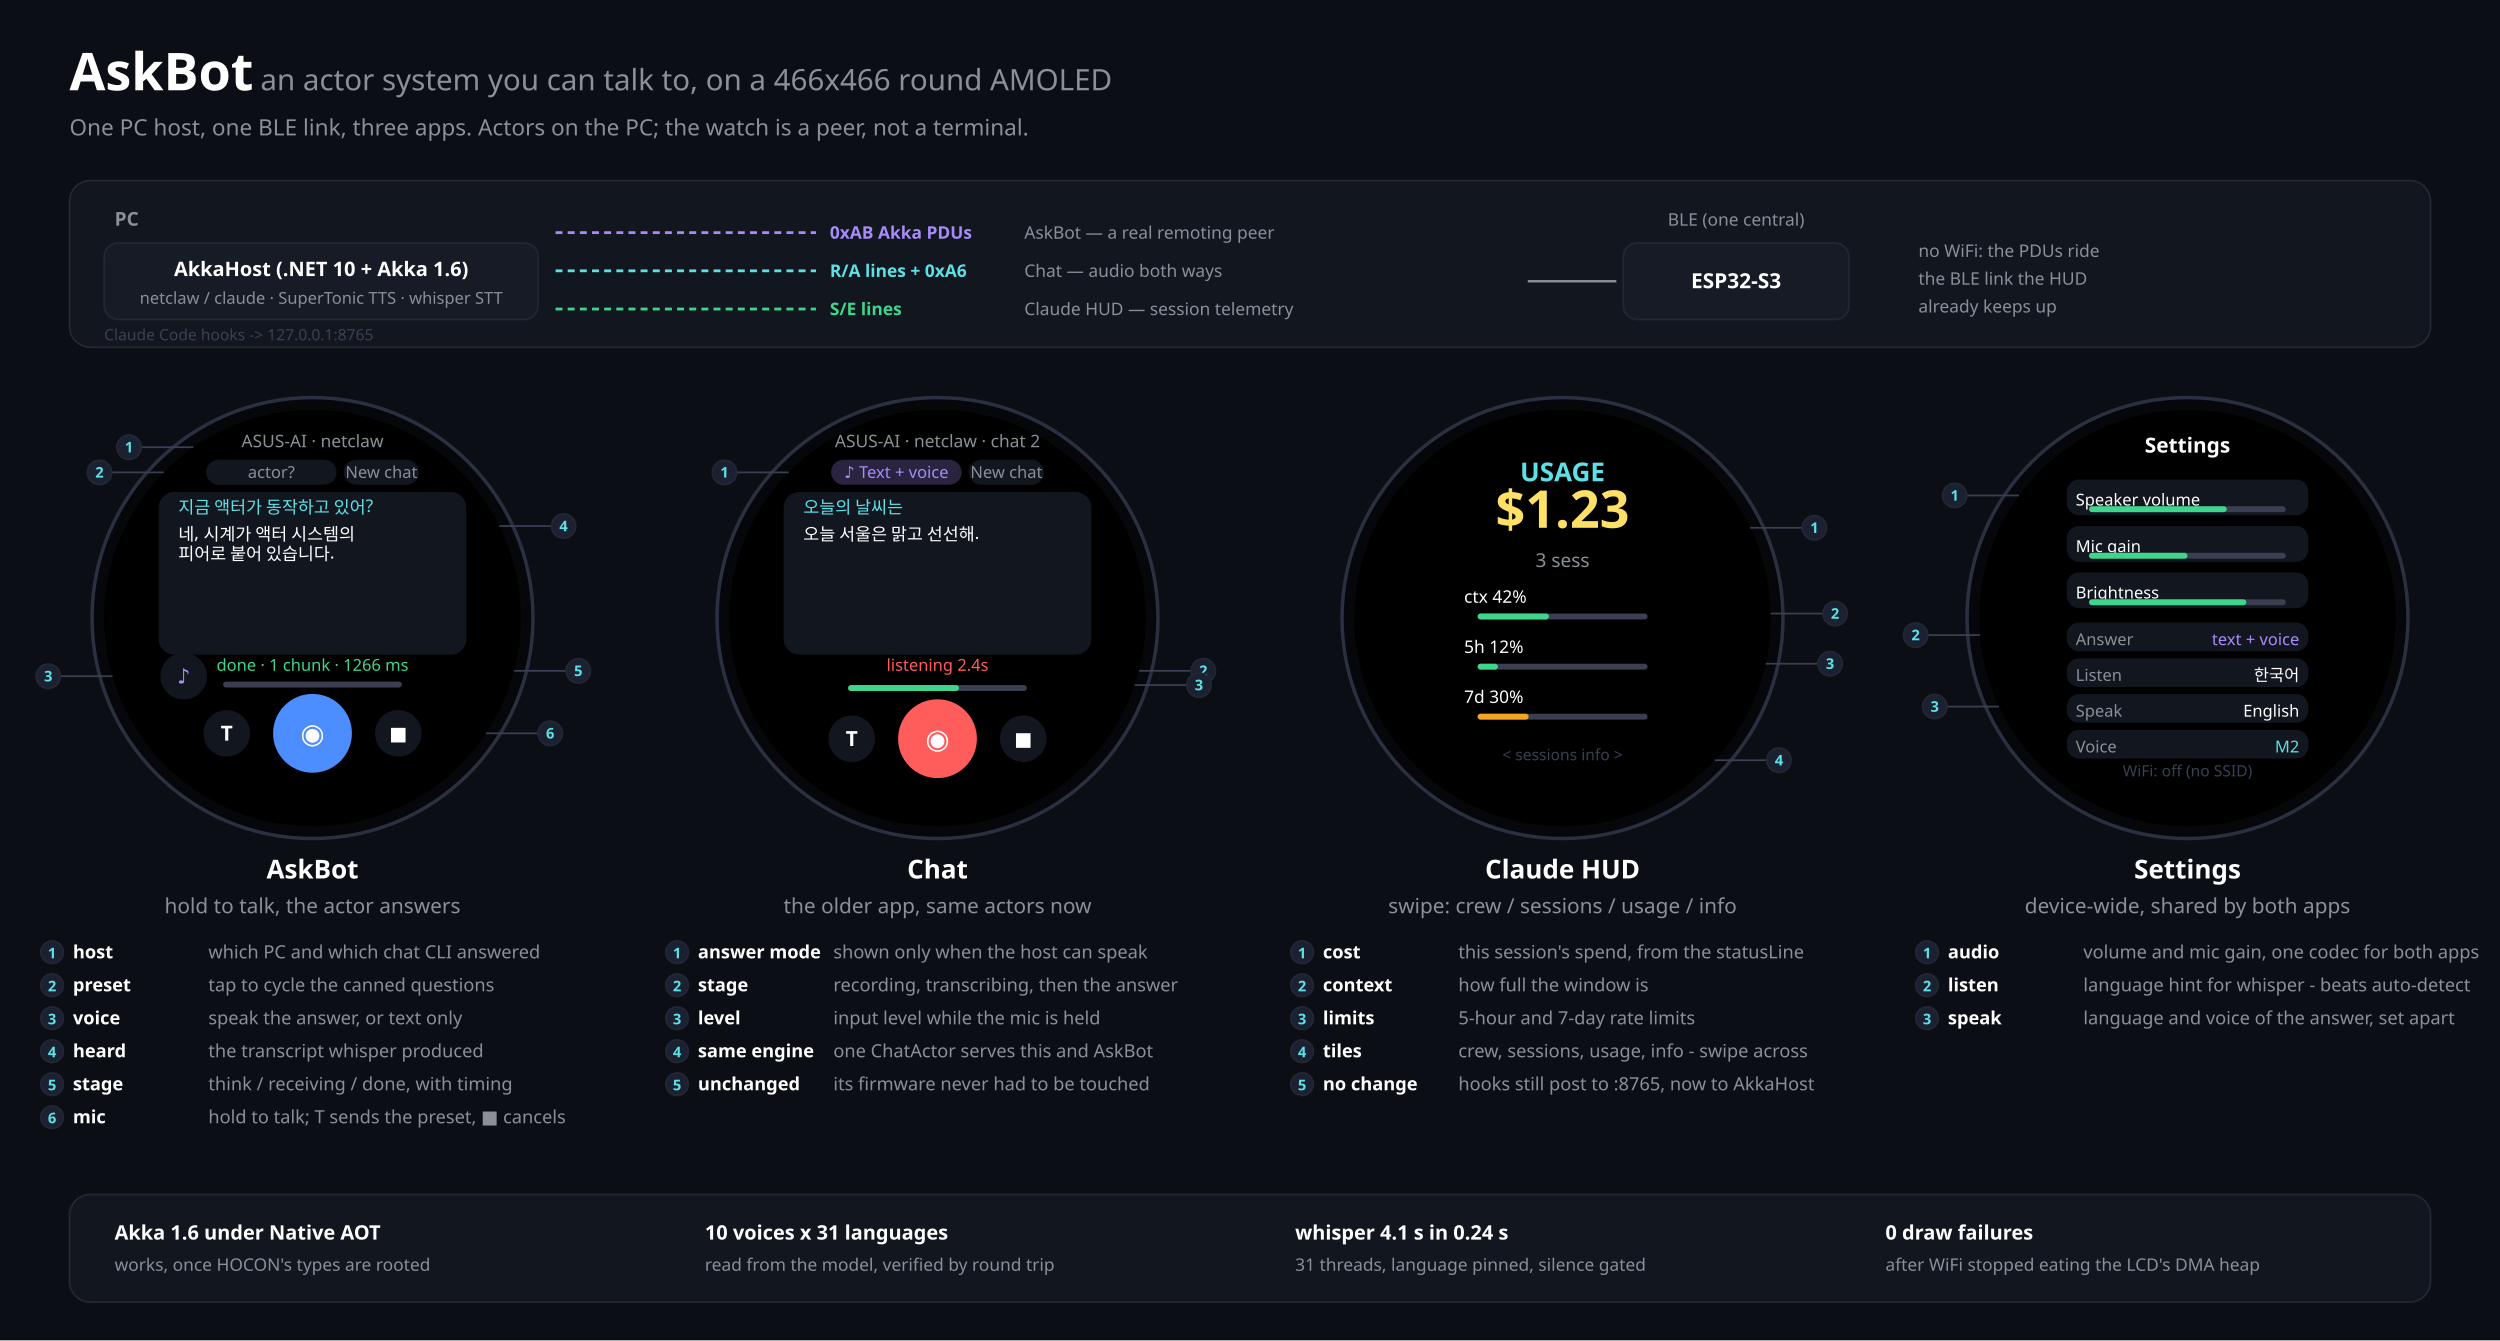
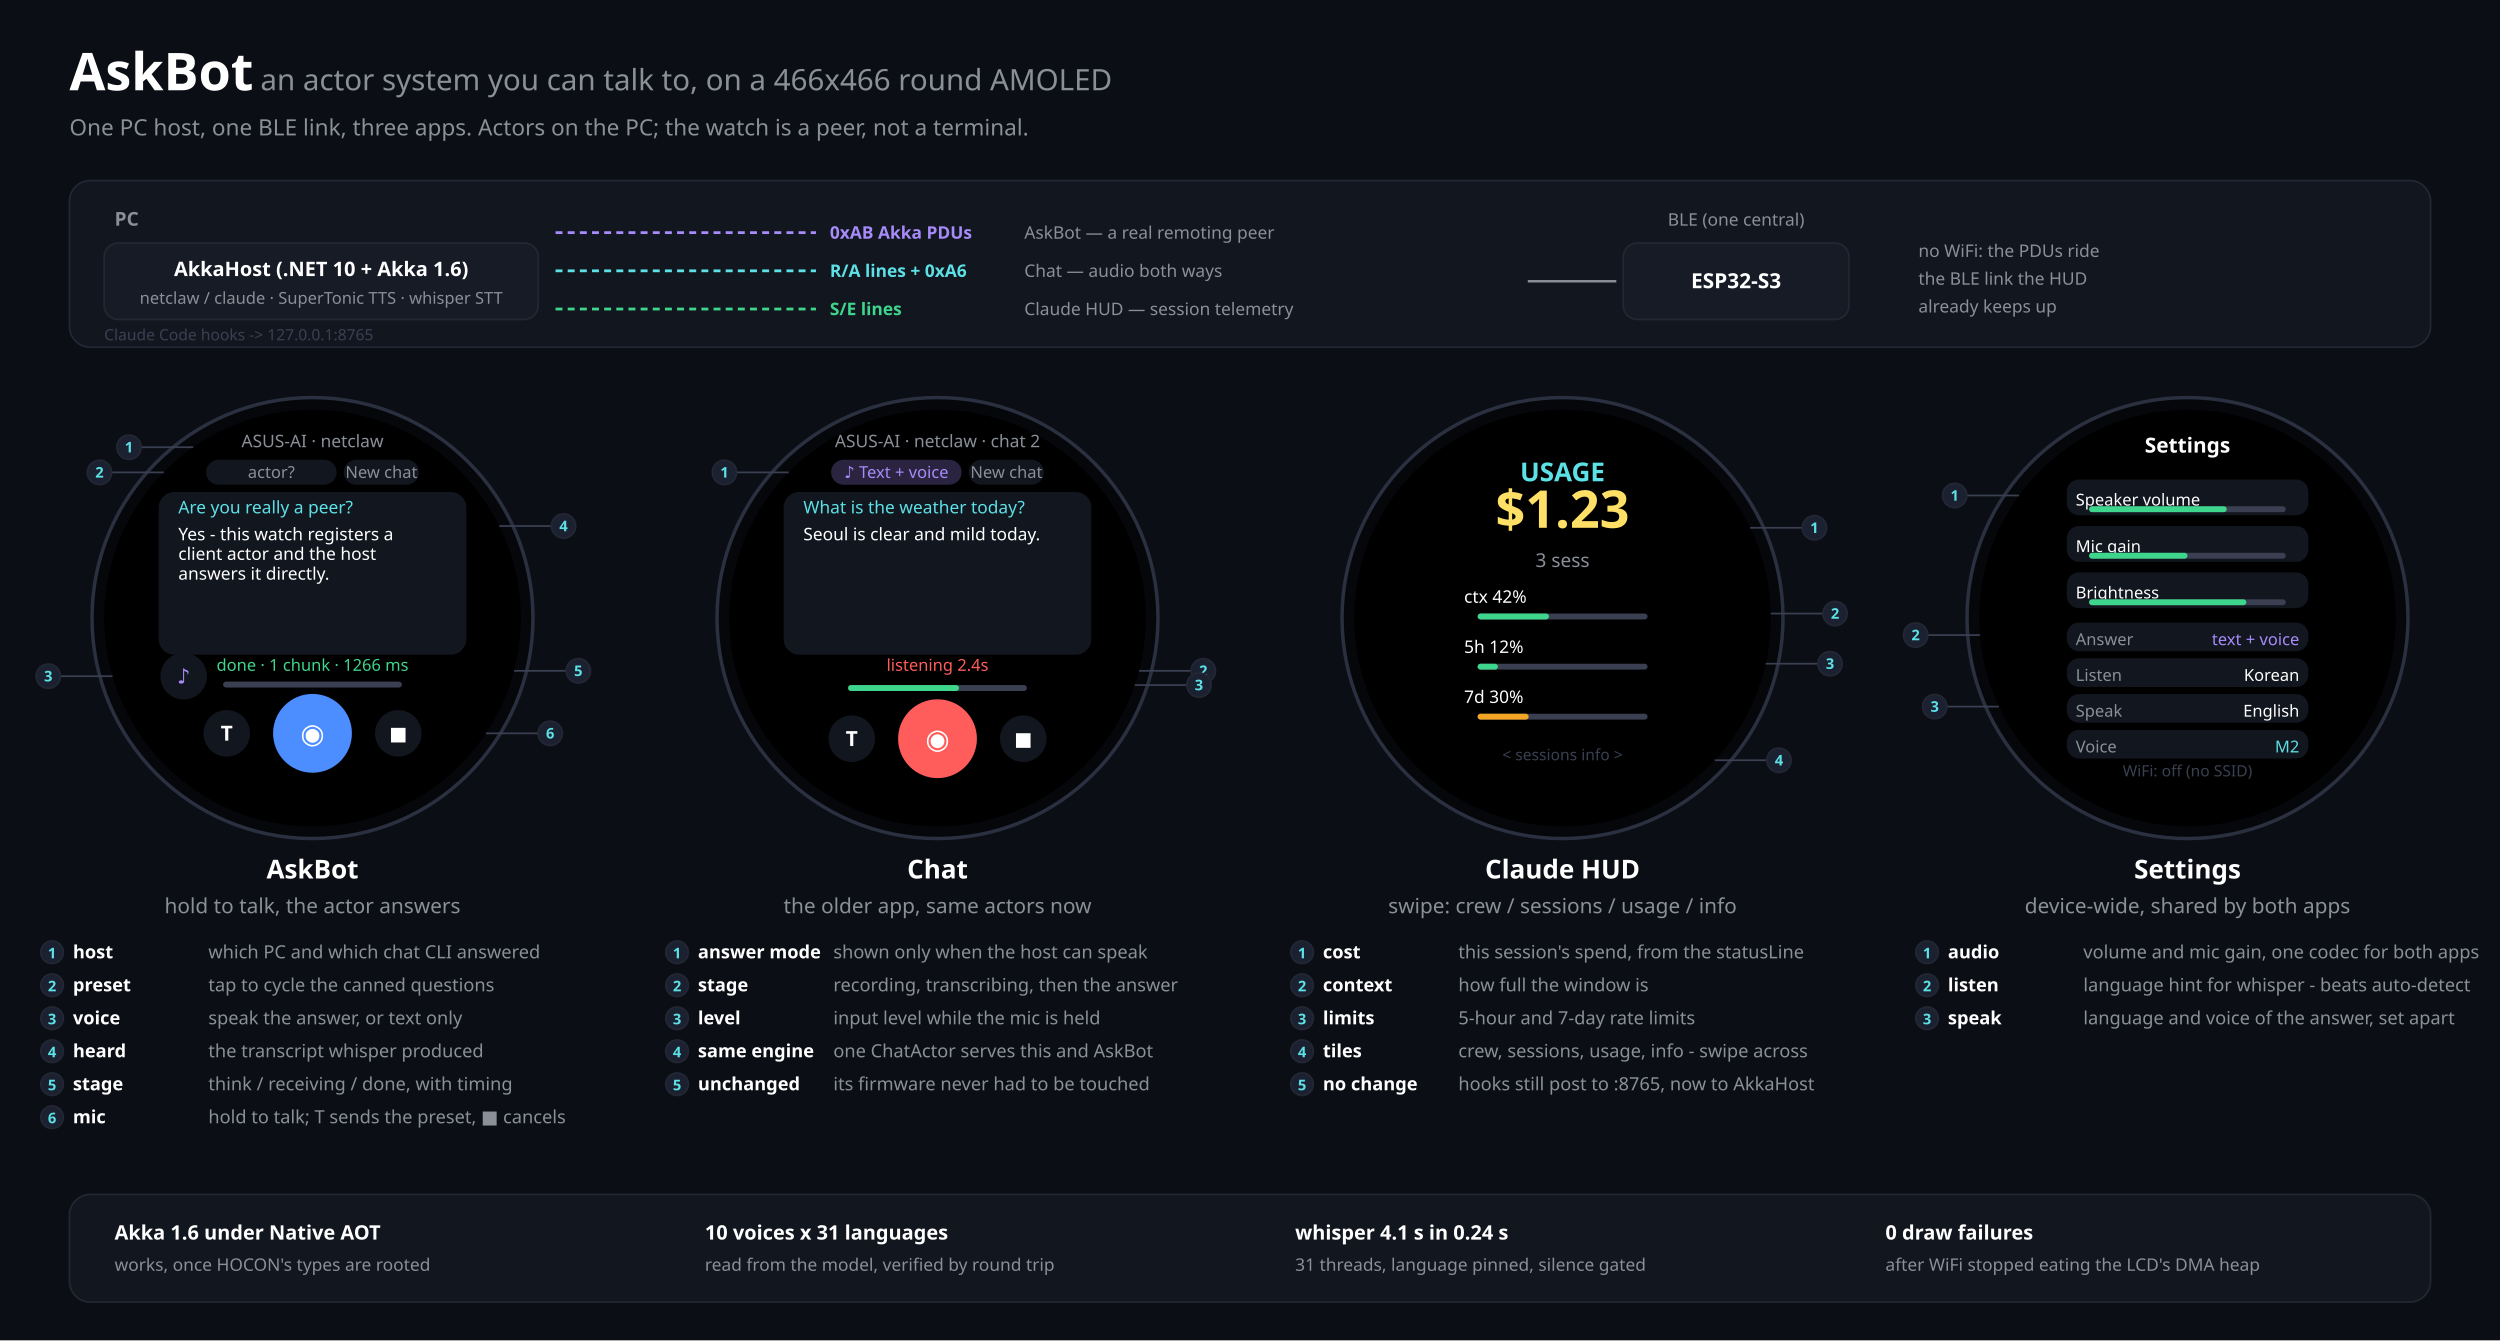
<svg xmlns="http://www.w3.org/2000/svg" width="1440" height="772" viewBox="0 0 1440 772">
  <rect x="0.0" y="0.0" width="1440.0" height="772.0" rx="0" fill="#0b0e14" />
  <text x="40.0" y="52.0" font-family="'Segoe UI','Malgun Gothic','Noto Sans KR',system-ui,sans-serif" font-size="30" fill="#ffffff" text-anchor="start" font-weight="700">AskBot</text>
  <text x="150.0" y="52.0" font-family="'Segoe UI','Malgun Gothic','Noto Sans KR',system-ui,sans-serif" font-size="17" fill="#8a8f98" text-anchor="start" font-weight="400">an actor system you can talk to, on a 466x466 round AMOLED</text>
  <text x="40.0" y="78.0" font-family="'Segoe UI','Malgun Gothic','Noto Sans KR',system-ui,sans-serif" font-size="13" fill="#8a8f98" text-anchor="start" font-weight="400">One PC host, one BLE link, three apps. Actors on the PC; the watch is a peer, not a terminal.</text>
  <rect x="40.0" y="104.0" width="1360.0" height="96.0" rx="12" fill="#12161f" stroke="#232733" stroke-width="1" />
  <text x="66.0" y="130.0" font-family="'Segoe UI','Malgun Gothic','Noto Sans KR',system-ui,sans-serif" font-size="11" fill="#8a8f98" text-anchor="start" font-weight="700">PC</text>
  <rect x="60.0" y="140.0" width="250.0" height="44.0" rx="8" fill="#161b26" stroke="#232733" stroke-width="1" />
  <text x="185.0" y="159.0" font-family="'Segoe UI','Malgun Gothic','Noto Sans KR',system-ui,sans-serif" font-size="11.5" fill="#ffffff" text-anchor="middle" font-weight="600">AkkaHost  (.NET 10 + Akka 1.6)</text>
  <text x="185.0" y="175.0" font-family="'Segoe UI','Malgun Gothic','Noto Sans KR',system-ui,sans-serif" font-size="9.5" fill="#8a8f98" text-anchor="middle" font-weight="400">netclaw / claude  ·  SuperTonic TTS  ·  whisper STT</text>
  <text x="60.0" y="196.0" font-family="'Segoe UI','Malgun Gothic','Noto Sans KR',system-ui,sans-serif" font-size="9" fill="#3a4052" text-anchor="start" font-weight="400">Claude Code hooks -&gt; 127.0.0.1:8765</text>
  <line x1="320.0" y1="134.0" x2="470.0" y2="134.0" stroke="#a78bfa" stroke-width="1.6" stroke-dasharray="4 3" />
  <text x="478.0" y="137.5" font-family="'Segoe UI','Malgun Gothic','Noto Sans KR',system-ui,sans-serif" font-size="10" fill="#a78bfa" text-anchor="start" font-weight="600">0xAB  Akka PDUs</text>
  <text x="590.0" y="137.5" font-family="'Segoe UI','Malgun Gothic','Noto Sans KR',system-ui,sans-serif" font-size="10" fill="#8a8f98" text-anchor="start" font-weight="400">AskBot  —  a real remoting peer</text>
  <line x1="320.0" y1="156.0" x2="470.0" y2="156.0" stroke="#5ce1e6" stroke-width="1.6" stroke-dasharray="4 3" />
  <text x="478.0" y="159.5" font-family="'Segoe UI','Malgun Gothic','Noto Sans KR',system-ui,sans-serif" font-size="10" fill="#5ce1e6" text-anchor="start" font-weight="600">R/A lines + 0xA6</text>
  <text x="590.0" y="159.5" font-family="'Segoe UI','Malgun Gothic','Noto Sans KR',system-ui,sans-serif" font-size="10" fill="#8a8f98" text-anchor="start" font-weight="400">Chat  —  audio both ways</text>
  <line x1="320.0" y1="178.0" x2="470.0" y2="178.0" stroke="#3dd68c" stroke-width="1.6" stroke-dasharray="4 3" />
  <text x="478.0" y="181.5" font-family="'Segoe UI','Malgun Gothic','Noto Sans KR',system-ui,sans-serif" font-size="10" fill="#3dd68c" text-anchor="start" font-weight="600">S/E lines</text>
  <text x="590.0" y="181.5" font-family="'Segoe UI','Malgun Gothic','Noto Sans KR',system-ui,sans-serif" font-size="10" fill="#8a8f98" text-anchor="start" font-weight="400">Claude HUD  —  session telemetry</text>
  <text x="1000.0" y="130.0" font-family="'Segoe UI','Malgun Gothic','Noto Sans KR',system-ui,sans-serif" font-size="10" fill="#8a8f98" text-anchor="middle" font-weight="400">BLE (one central)</text>
  <rect x="935.0" y="140.0" width="130.0" height="44.0" rx="8" fill="#161b26" stroke="#232733" stroke-width="1" />
  <text x="1000.0" y="166.0" font-family="'Segoe UI','Malgun Gothic','Noto Sans KR',system-ui,sans-serif" font-size="12" fill="#ffffff" text-anchor="middle" font-weight="600">ESP32-S3</text>
  <line x1="880.0" y1="162.0" x2="931.0" y2="162.0" stroke="#8a8f98" stroke-width="1.4" />
  <text x="1105.0" y="148.0" font-family="'Segoe UI','Malgun Gothic','Noto Sans KR',system-ui,sans-serif" font-size="10" fill="#8a8f98" text-anchor="start" font-weight="400">no WiFi: the PDUs ride</text>
  <text x="1105.0" y="164.0" font-family="'Segoe UI','Malgun Gothic','Noto Sans KR',system-ui,sans-serif" font-size="10" fill="#8a8f98" text-anchor="start" font-weight="400">the BLE link the HUD</text>
  <text x="1105.0" y="180.0" font-family="'Segoe UI','Malgun Gothic','Noto Sans KR',system-ui,sans-serif" font-size="10" fill="#8a8f98" text-anchor="start" font-weight="400">already keeps up</text>
  <circle cx="180.0" cy="356.0" r="127.0" fill="#05070b" stroke="#2b3040" stroke-width="2" />
  <circle cx="180.0" cy="356.0" r="120.0" fill="#000000" />
  <text x="180.0" y="506.0" font-family="'Segoe UI','Malgun Gothic','Noto Sans KR',system-ui,sans-serif" font-size="15" fill="#ffffff" text-anchor="middle" font-weight="600">AskBot</text>
  <text x="180.0" y="526.0" font-family="'Segoe UI','Malgun Gothic','Noto Sans KR',system-ui,sans-serif" font-size="12" fill="#8a8f98" text-anchor="middle" font-weight="400">hold to talk, the actor answers</text>
  <text x="180.0" y="257.6" font-family="'Segoe UI','Malgun Gothic','Noto Sans KR',system-ui,sans-serif" font-size="10" fill="#8a8f98" text-anchor="middle" font-weight="400">ASUS-AI · netclaw</text>
  <rect x="118.7" y="264.8" width="75.2" height="14.4" rx="7.21" fill="#12161f" />
  <text x="156.3" y="275.3" font-family="'Segoe UI','Malgun Gothic','Noto Sans KR',system-ui,sans-serif" font-size="9.5" fill="#8a8f98" text-anchor="middle" font-weight="400">actor?</text>
  <rect x="198.0" y="264.8" width="43.3" height="14.4" rx="7.21" fill="#12161f" />
  <text x="219.7" y="275.3" font-family="'Segoe UI','Malgun Gothic','Noto Sans KR',system-ui,sans-serif" font-size="9.5" fill="#8a8f98" text-anchor="middle" font-weight="400">New chat</text>
  <rect x="91.4" y="283.4" width="177.2" height="93.7" rx="9" fill="#12161f" />
-   <text x="102.7" y="295.7" font-family="'Segoe UI','Malgun Gothic','Noto Sans KR',system-ui,sans-serif" font-size="10" fill="#5ce1e6" text-anchor="start" font-weight="400">지금 액터가 동작하고 있어?</text>
-   <text x="102.7" y="311.2" font-family="'Segoe UI','Malgun Gothic','Noto Sans KR',system-ui,sans-serif" font-size="10" fill="#ffffff" text-anchor="start" font-weight="400">네, 시계가 액터 시스템의</text>
-   <text x="102.7" y="322.5" font-family="'Segoe UI','Malgun Gothic','Noto Sans KR',system-ui,sans-serif" font-size="10" fill="#ffffff" text-anchor="start" font-weight="400">피어로 붙어 있습니다.</text>
+   <text x="102.7" y="295.7" font-family="'Segoe UI','Malgun Gothic','Noto Sans KR',system-ui,sans-serif" font-size="10" fill="#5ce1e6" text-anchor="start" font-weight="400">Are you really a peer?</text>
+   <text x="102.7" y="311.2" font-family="'Segoe UI','Malgun Gothic','Noto Sans KR',system-ui,sans-serif" font-size="10" fill="#ffffff" text-anchor="start" font-weight="400">Yes - this watch registers a</text>
+   <text x="102.7" y="322.5" font-family="'Segoe UI','Malgun Gothic','Noto Sans KR',system-ui,sans-serif" font-size="10" fill="#ffffff" text-anchor="start" font-weight="400">client actor and the host</text>
+   <text x="102.7" y="333.9" font-family="'Segoe UI','Malgun Gothic','Noto Sans KR',system-ui,sans-serif" font-size="10" fill="#ffffff" text-anchor="start" font-weight="400">answers it directly.</text>
  <text x="180.0" y="386.4" font-family="'Segoe UI','Malgun Gothic','Noto Sans KR',system-ui,sans-serif" font-size="9.5" fill="#3dd68c" text-anchor="middle" font-weight="400">done · 1 chunk · 1266 ms</text>
  <rect x="128.5" y="392.6" width="103.0" height="3.4" rx="1.7" fill="#3a4052" />
  <rect x="128.5" y="392.6" width="0.0" height="3.4" rx="1.7" fill="#3dd68c" />
  <circle cx="180.0" cy="422.4" r="22.7" fill="#4c8dff" />
  <text x="180.0" y="428.0" font-family="'Segoe UI','Malgun Gothic','Noto Sans KR',system-ui,sans-serif" font-size="16" fill="#ffffff" text-anchor="middle" font-weight="600">◉</text>
  <circle cx="130.6" cy="422.4" r="13.4" fill="#12161f" />
  <text x="130.6" y="426.6" font-family="'Segoe UI','Malgun Gothic','Noto Sans KR',system-ui,sans-serif" font-size="12" fill="#ffffff" text-anchor="middle" font-weight="600">T</text>
  <circle cx="229.4" cy="422.4" r="13.4" fill="#12161f" />
  <text x="229.4" y="426.3" font-family="'Segoe UI','Malgun Gothic','Noto Sans KR',system-ui,sans-serif" font-size="11" fill="#ffffff" text-anchor="middle" font-weight="600">■</text>
  <circle cx="105.8" cy="389.5" r="13.4" fill="#12161f" />
  <text x="105.8" y="393.7" font-family="'Segoe UI','Malgun Gothic','Noto Sans KR',system-ui,sans-serif" font-size="12" fill="#a78bfa" text-anchor="middle" font-weight="600">♪</text>
  <line x1="111.3" y1="257.6" x2="81.3" y2="257.6" stroke="#3a4052" stroke-width="1" />
  <circle cx="74.3" cy="257.6" r="7.0" fill="#1b2130" stroke="#232733" stroke-width="1" />
  <text x="74.3" y="260.6" font-family="'Segoe UI','Malgun Gothic','Noto Sans KR',system-ui,sans-serif" font-size="8.5" fill="#5ce1e6" text-anchor="middle" font-weight="700">1</text>
  <line x1="94.3" y1="272.1" x2="64.3" y2="272.1" stroke="#3a4052" stroke-width="1" />
  <circle cx="57.3" cy="272.1" r="7.0" fill="#1b2130" stroke="#232733" stroke-width="1" />
  <text x="57.3" y="275.1" font-family="'Segoe UI','Malgun Gothic','Noto Sans KR',system-ui,sans-serif" font-size="8.5" fill="#5ce1e6" text-anchor="middle" font-weight="700">2</text>
  <line x1="287.6" y1="303.0" x2="317.6" y2="303.0" stroke="#3a4052" stroke-width="1" />
  <circle cx="324.6" cy="303.0" r="7.0" fill="#1b2130" stroke="#232733" stroke-width="1" />
  <text x="324.6" y="306.0" font-family="'Segoe UI','Malgun Gothic','Noto Sans KR',system-ui,sans-serif" font-size="8.5" fill="#5ce1e6" text-anchor="middle" font-weight="700">4</text>
  <line x1="296.1" y1="386.4" x2="326.1" y2="386.4" stroke="#3a4052" stroke-width="1" />
  <circle cx="333.1" cy="386.4" r="7.0" fill="#1b2130" stroke="#232733" stroke-width="1" />
  <text x="333.1" y="389.4" font-family="'Segoe UI','Malgun Gothic','Noto Sans KR',system-ui,sans-serif" font-size="8.5" fill="#5ce1e6" text-anchor="middle" font-weight="700">5</text>
  <line x1="279.9" y1="422.4" x2="309.9" y2="422.4" stroke="#3a4052" stroke-width="1" />
  <circle cx="316.9" cy="422.4" r="7.0" fill="#1b2130" stroke="#232733" stroke-width="1" />
  <text x="316.9" y="425.4" font-family="'Segoe UI','Malgun Gothic','Noto Sans KR',system-ui,sans-serif" font-size="8.5" fill="#5ce1e6" text-anchor="middle" font-weight="700">6</text>
  <line x1="64.8" y1="389.5" x2="34.8" y2="389.5" stroke="#3a4052" stroke-width="1" />
  <circle cx="27.8" cy="389.5" r="7.0" fill="#1b2130" stroke="#232733" stroke-width="1" />
  <text x="27.8" y="392.5" font-family="'Segoe UI','Malgun Gothic','Noto Sans KR',system-ui,sans-serif" font-size="8.5" fill="#5ce1e6" text-anchor="middle" font-weight="700">3</text>
  <circle cx="30.0" cy="548.5" r="6.5" fill="#1b2130" stroke="#232733" stroke-width="1" />
  <text x="30.0" y="552.0" font-family="'Segoe UI','Malgun Gothic','Noto Sans KR',system-ui,sans-serif" font-size="8.5" fill="#5ce1e6" text-anchor="middle" font-weight="700">1</text>
  <text x="42.0" y="552.0" font-family="'Segoe UI','Malgun Gothic','Noto Sans KR',system-ui,sans-serif" font-size="10.5" fill="#ffffff" text-anchor="start" font-weight="600">host</text>
  <text x="120.0" y="552.0" font-family="'Segoe UI','Malgun Gothic','Noto Sans KR',system-ui,sans-serif" font-size="10.5" fill="#8a8f98" text-anchor="start" font-weight="400">which PC and which chat CLI answered</text>
  <circle cx="30.0" cy="567.5" r="6.5" fill="#1b2130" stroke="#232733" stroke-width="1" />
  <text x="30.0" y="571.0" font-family="'Segoe UI','Malgun Gothic','Noto Sans KR',system-ui,sans-serif" font-size="8.5" fill="#5ce1e6" text-anchor="middle" font-weight="700">2</text>
  <text x="42.0" y="571.0" font-family="'Segoe UI','Malgun Gothic','Noto Sans KR',system-ui,sans-serif" font-size="10.5" fill="#ffffff" text-anchor="start" font-weight="600">preset</text>
  <text x="120.0" y="571.0" font-family="'Segoe UI','Malgun Gothic','Noto Sans KR',system-ui,sans-serif" font-size="10.5" fill="#8a8f98" text-anchor="start" font-weight="400">tap to cycle the canned questions</text>
  <circle cx="30.0" cy="586.5" r="6.5" fill="#1b2130" stroke="#232733" stroke-width="1" />
  <text x="30.0" y="590.0" font-family="'Segoe UI','Malgun Gothic','Noto Sans KR',system-ui,sans-serif" font-size="8.5" fill="#5ce1e6" text-anchor="middle" font-weight="700">3</text>
  <text x="42.0" y="590.0" font-family="'Segoe UI','Malgun Gothic','Noto Sans KR',system-ui,sans-serif" font-size="10.5" fill="#ffffff" text-anchor="start" font-weight="600">voice</text>
  <text x="120.0" y="590.0" font-family="'Segoe UI','Malgun Gothic','Noto Sans KR',system-ui,sans-serif" font-size="10.5" fill="#8a8f98" text-anchor="start" font-weight="400">speak the answer, or text only</text>
  <circle cx="30.0" cy="605.5" r="6.5" fill="#1b2130" stroke="#232733" stroke-width="1" />
  <text x="30.0" y="609.0" font-family="'Segoe UI','Malgun Gothic','Noto Sans KR',system-ui,sans-serif" font-size="8.5" fill="#5ce1e6" text-anchor="middle" font-weight="700">4</text>
  <text x="42.0" y="609.0" font-family="'Segoe UI','Malgun Gothic','Noto Sans KR',system-ui,sans-serif" font-size="10.5" fill="#ffffff" text-anchor="start" font-weight="600">heard</text>
  <text x="120.0" y="609.0" font-family="'Segoe UI','Malgun Gothic','Noto Sans KR',system-ui,sans-serif" font-size="10.5" fill="#8a8f98" text-anchor="start" font-weight="400">the transcript whisper produced</text>
  <circle cx="30.0" cy="624.5" r="6.5" fill="#1b2130" stroke="#232733" stroke-width="1" />
  <text x="30.0" y="628.0" font-family="'Segoe UI','Malgun Gothic','Noto Sans KR',system-ui,sans-serif" font-size="8.5" fill="#5ce1e6" text-anchor="middle" font-weight="700">5</text>
  <text x="42.0" y="628.0" font-family="'Segoe UI','Malgun Gothic','Noto Sans KR',system-ui,sans-serif" font-size="10.5" fill="#ffffff" text-anchor="start" font-weight="600">stage</text>
  <text x="120.0" y="628.0" font-family="'Segoe UI','Malgun Gothic','Noto Sans KR',system-ui,sans-serif" font-size="10.5" fill="#8a8f98" text-anchor="start" font-weight="400">think / receiving / done, with timing</text>
  <circle cx="30.0" cy="643.5" r="6.5" fill="#1b2130" stroke="#232733" stroke-width="1" />
  <text x="30.0" y="647.0" font-family="'Segoe UI','Malgun Gothic','Noto Sans KR',system-ui,sans-serif" font-size="8.5" fill="#5ce1e6" text-anchor="middle" font-weight="700">6</text>
  <text x="42.0" y="647.0" font-family="'Segoe UI','Malgun Gothic','Noto Sans KR',system-ui,sans-serif" font-size="10.5" fill="#ffffff" text-anchor="start" font-weight="600">mic</text>
  <text x="120.0" y="647.0" font-family="'Segoe UI','Malgun Gothic','Noto Sans KR',system-ui,sans-serif" font-size="10.5" fill="#8a8f98" text-anchor="start" font-weight="400">hold to talk; T sends the preset, ■ cancels</text>
  <circle cx="540.0" cy="356.0" r="127.0" fill="#05070b" stroke="#2b3040" stroke-width="2" />
  <circle cx="540.0" cy="356.0" r="120.0" fill="#000000" />
  <text x="540.0" y="506.0" font-family="'Segoe UI','Malgun Gothic','Noto Sans KR',system-ui,sans-serif" font-size="15" fill="#ffffff" text-anchor="middle" font-weight="600">Chat</text>
  <text x="540.0" y="526.0" font-family="'Segoe UI','Malgun Gothic','Noto Sans KR',system-ui,sans-serif" font-size="12" fill="#8a8f98" text-anchor="middle" font-weight="400">the older app, same actors now</text>
  <text x="540.0" y="257.6" font-family="'Segoe UI','Malgun Gothic','Noto Sans KR',system-ui,sans-serif" font-size="10" fill="#8a8f98" text-anchor="middle" font-weight="400">ASUS-AI · netclaw · chat 2</text>
  <rect x="478.7" y="264.8" width="75.2" height="14.4" rx="7.21" fill="#2a2440" />
  <text x="516.3" y="275.3" font-family="'Segoe UI','Malgun Gothic','Noto Sans KR',system-ui,sans-serif" font-size="9.5" fill="#a78bfa" text-anchor="middle" font-weight="400">♪ Text + voice</text>
  <rect x="558.0" y="264.8" width="43.3" height="14.4" rx="7.21" fill="#12161f" />
  <text x="579.7" y="275.3" font-family="'Segoe UI','Malgun Gothic','Noto Sans KR',system-ui,sans-serif" font-size="9.5" fill="#8a8f98" text-anchor="middle" font-weight="400">New chat</text>
  <rect x="451.4" y="283.4" width="177.2" height="93.7" rx="9" fill="#12161f" />
-   <text x="462.7" y="295.7" font-family="'Segoe UI','Malgun Gothic','Noto Sans KR',system-ui,sans-serif" font-size="10" fill="#5ce1e6" text-anchor="start" font-weight="400">오늘의 날씨는</text>
-   <text x="462.7" y="311.2" font-family="'Segoe UI','Malgun Gothic','Noto Sans KR',system-ui,sans-serif" font-size="10" fill="#ffffff" text-anchor="start" font-weight="400">오늘 서울은 맑고 선선해.</text>
+   <text x="462.7" y="295.7" font-family="'Segoe UI','Malgun Gothic','Noto Sans KR',system-ui,sans-serif" font-size="10" fill="#5ce1e6" text-anchor="start" font-weight="400">What is the weather today?</text>
+   <text x="462.7" y="311.2" font-family="'Segoe UI','Malgun Gothic','Noto Sans KR',system-ui,sans-serif" font-size="10" fill="#ffffff" text-anchor="start" font-weight="400">Seoul is clear and mild today.</text>
  <text x="540.0" y="386.4" font-family="'Segoe UI','Malgun Gothic','Noto Sans KR',system-ui,sans-serif" font-size="9.5" fill="#ff5c5c" text-anchor="middle" font-weight="400">listening 2.4s</text>
  <rect x="488.5" y="394.6" width="103.0" height="3.4" rx="1.7" fill="#3a4052" />
  <rect x="488.5" y="394.6" width="63.9" height="3.4" rx="1.7" fill="#3dd68c" />
  <circle cx="540.0" cy="425.5" r="22.7" fill="#ff5c5c" />
  <text x="540.0" y="431.1" font-family="'Segoe UI','Malgun Gothic','Noto Sans KR',system-ui,sans-serif" font-size="16" fill="#ffffff" text-anchor="middle" font-weight="600">◉</text>
  <circle cx="490.6" cy="425.5" r="13.4" fill="#12161f" />
  <text x="490.6" y="429.7" font-family="'Segoe UI','Malgun Gothic','Noto Sans KR',system-ui,sans-serif" font-size="12" fill="#ffffff" text-anchor="middle" font-weight="600">T</text>
  <circle cx="589.4" cy="425.5" r="13.4" fill="#12161f" />
  <text x="589.4" y="429.4" font-family="'Segoe UI','Malgun Gothic','Noto Sans KR',system-ui,sans-serif" font-size="11" fill="#ffffff" text-anchor="middle" font-weight="600">■</text>
  <line x1="454.3" y1="272.1" x2="424.3" y2="272.1" stroke="#3a4052" stroke-width="1" />
  <circle cx="417.3" cy="272.1" r="7.0" fill="#1b2130" stroke="#232733" stroke-width="1" />
  <text x="417.3" y="275.1" font-family="'Segoe UI','Malgun Gothic','Noto Sans KR',system-ui,sans-serif" font-size="8.5" fill="#5ce1e6" text-anchor="middle" font-weight="700">1</text>
  <line x1="656.1" y1="386.4" x2="686.1" y2="386.4" stroke="#3a4052" stroke-width="1" />
  <circle cx="693.1" cy="386.4" r="7.0" fill="#1b2130" stroke="#232733" stroke-width="1" />
  <text x="693.1" y="389.4" font-family="'Segoe UI','Malgun Gothic','Noto Sans KR',system-ui,sans-serif" font-size="8.5" fill="#5ce1e6" text-anchor="middle" font-weight="700">2</text>
  <line x1="653.6" y1="394.6" x2="683.6" y2="394.6" stroke="#3a4052" stroke-width="1" />
  <circle cx="690.6" cy="394.6" r="7.0" fill="#1b2130" stroke="#232733" stroke-width="1" />
  <text x="690.6" y="397.6" font-family="'Segoe UI','Malgun Gothic','Noto Sans KR',system-ui,sans-serif" font-size="8.5" fill="#5ce1e6" text-anchor="middle" font-weight="700">3</text>
  <circle cx="390.0" cy="548.5" r="6.5" fill="#1b2130" stroke="#232733" stroke-width="1" />
  <text x="390.0" y="552.0" font-family="'Segoe UI','Malgun Gothic','Noto Sans KR',system-ui,sans-serif" font-size="8.5" fill="#5ce1e6" text-anchor="middle" font-weight="700">1</text>
  <text x="402.0" y="552.0" font-family="'Segoe UI','Malgun Gothic','Noto Sans KR',system-ui,sans-serif" font-size="10.5" fill="#ffffff" text-anchor="start" font-weight="600">answer mode</text>
  <text x="480.0" y="552.0" font-family="'Segoe UI','Malgun Gothic','Noto Sans KR',system-ui,sans-serif" font-size="10.5" fill="#8a8f98" text-anchor="start" font-weight="400">shown only when the host can speak</text>
  <circle cx="390.0" cy="567.5" r="6.5" fill="#1b2130" stroke="#232733" stroke-width="1" />
  <text x="390.0" y="571.0" font-family="'Segoe UI','Malgun Gothic','Noto Sans KR',system-ui,sans-serif" font-size="8.5" fill="#5ce1e6" text-anchor="middle" font-weight="700">2</text>
  <text x="402.0" y="571.0" font-family="'Segoe UI','Malgun Gothic','Noto Sans KR',system-ui,sans-serif" font-size="10.5" fill="#ffffff" text-anchor="start" font-weight="600">stage</text>
  <text x="480.0" y="571.0" font-family="'Segoe UI','Malgun Gothic','Noto Sans KR',system-ui,sans-serif" font-size="10.5" fill="#8a8f98" text-anchor="start" font-weight="400">recording, transcribing, then the answer</text>
  <circle cx="390.0" cy="586.5" r="6.5" fill="#1b2130" stroke="#232733" stroke-width="1" />
  <text x="390.0" y="590.0" font-family="'Segoe UI','Malgun Gothic','Noto Sans KR',system-ui,sans-serif" font-size="8.5" fill="#5ce1e6" text-anchor="middle" font-weight="700">3</text>
  <text x="402.0" y="590.0" font-family="'Segoe UI','Malgun Gothic','Noto Sans KR',system-ui,sans-serif" font-size="10.5" fill="#ffffff" text-anchor="start" font-weight="600">level</text>
  <text x="480.0" y="590.0" font-family="'Segoe UI','Malgun Gothic','Noto Sans KR',system-ui,sans-serif" font-size="10.5" fill="#8a8f98" text-anchor="start" font-weight="400">input level while the mic is held</text>
  <circle cx="390.0" cy="605.5" r="6.5" fill="#1b2130" stroke="#232733" stroke-width="1" />
  <text x="390.0" y="609.0" font-family="'Segoe UI','Malgun Gothic','Noto Sans KR',system-ui,sans-serif" font-size="8.5" fill="#5ce1e6" text-anchor="middle" font-weight="700">4</text>
  <text x="402.0" y="609.0" font-family="'Segoe UI','Malgun Gothic','Noto Sans KR',system-ui,sans-serif" font-size="10.5" fill="#ffffff" text-anchor="start" font-weight="600">same engine</text>
  <text x="480.0" y="609.0" font-family="'Segoe UI','Malgun Gothic','Noto Sans KR',system-ui,sans-serif" font-size="10.5" fill="#8a8f98" text-anchor="start" font-weight="400">one ChatActor serves this and AskBot</text>
  <circle cx="390.0" cy="624.5" r="6.5" fill="#1b2130" stroke="#232733" stroke-width="1" />
  <text x="390.0" y="628.0" font-family="'Segoe UI','Malgun Gothic','Noto Sans KR',system-ui,sans-serif" font-size="8.5" fill="#5ce1e6" text-anchor="middle" font-weight="700">5</text>
  <text x="402.0" y="628.0" font-family="'Segoe UI','Malgun Gothic','Noto Sans KR',system-ui,sans-serif" font-size="10.5" fill="#ffffff" text-anchor="start" font-weight="600">unchanged</text>
  <text x="480.0" y="628.0" font-family="'Segoe UI','Malgun Gothic','Noto Sans KR',system-ui,sans-serif" font-size="10.5" fill="#8a8f98" text-anchor="start" font-weight="400">its firmware never had to be touched</text>
  <circle cx="900.0" cy="356.0" r="127.0" fill="#05070b" stroke="#2b3040" stroke-width="2" />
  <circle cx="900.0" cy="356.0" r="120.0" fill="#000000" />
  <text x="900.0" y="506.0" font-family="'Segoe UI','Malgun Gothic','Noto Sans KR',system-ui,sans-serif" font-size="15" fill="#ffffff" text-anchor="middle" font-weight="600">Claude HUD</text>
  <text x="900.0" y="526.0" font-family="'Segoe UI','Malgun Gothic','Noto Sans KR',system-ui,sans-serif" font-size="12" fill="#8a8f98" text-anchor="middle" font-weight="400">swipe: crew / sessions / usage / info</text>
  <text x="900.0" y="277.2" font-family="'Segoe UI','Malgun Gothic','Noto Sans KR',system-ui,sans-serif" font-size="15" fill="#5ce1e6" text-anchor="middle" font-weight="700">USAGE</text>
  <text x="900.0" y="304.0" font-family="'Segoe UI','Malgun Gothic','Noto Sans KR',system-ui,sans-serif" font-size="30" fill="#ffe066" text-anchor="middle" font-weight="700">$1.23</text>
  <text x="900.0" y="326.6" font-family="'Segoe UI','Malgun Gothic','Noto Sans KR',system-ui,sans-serif" font-size="11" fill="#8a8f98" text-anchor="middle" font-weight="400">3 sess</text>
  <text x="843.3" y="347.2" font-family="'Segoe UI','Malgun Gothic','Noto Sans KR',system-ui,sans-serif" font-size="10" fill="#ffffff" text-anchor="start" font-weight="400">ctx 42%</text>
  <rect x="851.1" y="353.4" width="97.9" height="3.4" rx="1.7" fill="#3a4052" />
  <rect x="851.1" y="353.4" width="41.1" height="3.4" rx="1.7" fill="#3dd68c" />
  <text x="843.3" y="376.1" font-family="'Segoe UI','Malgun Gothic','Noto Sans KR',system-ui,sans-serif" font-size="10" fill="#ffffff" text-anchor="start" font-weight="400">5h  12%</text>
  <rect x="851.1" y="382.3" width="97.9" height="3.4" rx="1.7" fill="#3a4052" />
  <rect x="851.1" y="382.3" width="11.7" height="3.4" rx="1.7" fill="#3dd68c" />
  <text x="843.3" y="404.9" font-family="'Segoe UI','Malgun Gothic','Noto Sans KR',system-ui,sans-serif" font-size="10" fill="#ffffff" text-anchor="start" font-weight="400">7d  30%</text>
  <rect x="851.1" y="411.1" width="97.9" height="3.4" rx="1.7" fill="#3a4052" />
  <rect x="851.1" y="411.1" width="29.4" height="3.4" rx="1.7" fill="#f5a524" />
  <text x="900.0" y="437.9" font-family="'Segoe UI','Malgun Gothic','Noto Sans KR',system-ui,sans-serif" font-size="9" fill="#3a4052" text-anchor="middle" font-weight="400">&lt; sessions      info &gt;</text>
  <line x1="1008.1" y1="304.0" x2="1038.1" y2="304.0" stroke="#3a4052" stroke-width="1" />
  <circle cx="1045.1" cy="304.0" r="7.0" fill="#1b2130" stroke="#232733" stroke-width="1" />
  <text x="1045.1" y="307.0" font-family="'Segoe UI','Malgun Gothic','Noto Sans KR',system-ui,sans-serif" font-size="8.5" fill="#5ce1e6" text-anchor="middle" font-weight="700">1</text>
  <line x1="1020.0" y1="353.4" x2="1050.0" y2="353.4" stroke="#3a4052" stroke-width="1" />
  <circle cx="1057.0" cy="353.4" r="7.0" fill="#1b2130" stroke="#232733" stroke-width="1" />
  <text x="1057.0" y="356.4" font-family="'Segoe UI','Malgun Gothic','Noto Sans KR',system-ui,sans-serif" font-size="8.5" fill="#5ce1e6" text-anchor="middle" font-weight="700">2</text>
  <line x1="1017.1" y1="382.3" x2="1047.1" y2="382.3" stroke="#3a4052" stroke-width="1" />
  <circle cx="1054.1" cy="382.3" r="7.0" fill="#1b2130" stroke="#232733" stroke-width="1" />
  <text x="1054.1" y="385.3" font-family="'Segoe UI','Malgun Gothic','Noto Sans KR',system-ui,sans-serif" font-size="8.5" fill="#5ce1e6" text-anchor="middle" font-weight="700">3</text>
  <line x1="987.7" y1="437.9" x2="1017.7" y2="437.9" stroke="#3a4052" stroke-width="1" />
  <circle cx="1024.7" cy="437.9" r="7.0" fill="#1b2130" stroke="#232733" stroke-width="1" />
  <text x="1024.7" y="440.9" font-family="'Segoe UI','Malgun Gothic','Noto Sans KR',system-ui,sans-serif" font-size="8.5" fill="#5ce1e6" text-anchor="middle" font-weight="700">4</text>
  <circle cx="750.0" cy="548.5" r="6.5" fill="#1b2130" stroke="#232733" stroke-width="1" />
  <text x="750.0" y="552.0" font-family="'Segoe UI','Malgun Gothic','Noto Sans KR',system-ui,sans-serif" font-size="8.5" fill="#5ce1e6" text-anchor="middle" font-weight="700">1</text>
  <text x="762.0" y="552.0" font-family="'Segoe UI','Malgun Gothic','Noto Sans KR',system-ui,sans-serif" font-size="10.5" fill="#ffffff" text-anchor="start" font-weight="600">cost</text>
  <text x="840.0" y="552.0" font-family="'Segoe UI','Malgun Gothic','Noto Sans KR',system-ui,sans-serif" font-size="10.5" fill="#8a8f98" text-anchor="start" font-weight="400">this session's spend, from the statusLine</text>
  <circle cx="750.0" cy="567.5" r="6.5" fill="#1b2130" stroke="#232733" stroke-width="1" />
  <text x="750.0" y="571.0" font-family="'Segoe UI','Malgun Gothic','Noto Sans KR',system-ui,sans-serif" font-size="8.5" fill="#5ce1e6" text-anchor="middle" font-weight="700">2</text>
  <text x="762.0" y="571.0" font-family="'Segoe UI','Malgun Gothic','Noto Sans KR',system-ui,sans-serif" font-size="10.5" fill="#ffffff" text-anchor="start" font-weight="600">context</text>
  <text x="840.0" y="571.0" font-family="'Segoe UI','Malgun Gothic','Noto Sans KR',system-ui,sans-serif" font-size="10.5" fill="#8a8f98" text-anchor="start" font-weight="400">how full the window is</text>
  <circle cx="750.0" cy="586.5" r="6.5" fill="#1b2130" stroke="#232733" stroke-width="1" />
  <text x="750.0" y="590.0" font-family="'Segoe UI','Malgun Gothic','Noto Sans KR',system-ui,sans-serif" font-size="8.5" fill="#5ce1e6" text-anchor="middle" font-weight="700">3</text>
  <text x="762.0" y="590.0" font-family="'Segoe UI','Malgun Gothic','Noto Sans KR',system-ui,sans-serif" font-size="10.5" fill="#ffffff" text-anchor="start" font-weight="600">limits</text>
  <text x="840.0" y="590.0" font-family="'Segoe UI','Malgun Gothic','Noto Sans KR',system-ui,sans-serif" font-size="10.5" fill="#8a8f98" text-anchor="start" font-weight="400">5-hour and 7-day rate limits</text>
  <circle cx="750.0" cy="605.5" r="6.5" fill="#1b2130" stroke="#232733" stroke-width="1" />
  <text x="750.0" y="609.0" font-family="'Segoe UI','Malgun Gothic','Noto Sans KR',system-ui,sans-serif" font-size="8.5" fill="#5ce1e6" text-anchor="middle" font-weight="700">4</text>
  <text x="762.0" y="609.0" font-family="'Segoe UI','Malgun Gothic','Noto Sans KR',system-ui,sans-serif" font-size="10.5" fill="#ffffff" text-anchor="start" font-weight="600">tiles</text>
  <text x="840.0" y="609.0" font-family="'Segoe UI','Malgun Gothic','Noto Sans KR',system-ui,sans-serif" font-size="10.5" fill="#8a8f98" text-anchor="start" font-weight="400">crew, sessions, usage, info - swipe across</text>
  <circle cx="750.0" cy="624.5" r="6.5" fill="#1b2130" stroke="#232733" stroke-width="1" />
  <text x="750.0" y="628.0" font-family="'Segoe UI','Malgun Gothic','Noto Sans KR',system-ui,sans-serif" font-size="8.5" fill="#5ce1e6" text-anchor="middle" font-weight="700">5</text>
  <text x="762.0" y="628.0" font-family="'Segoe UI','Malgun Gothic','Noto Sans KR',system-ui,sans-serif" font-size="10.5" fill="#ffffff" text-anchor="start" font-weight="600">no change</text>
  <text x="840.0" y="628.0" font-family="'Segoe UI','Malgun Gothic','Noto Sans KR',system-ui,sans-serif" font-size="10.5" fill="#8a8f98" text-anchor="start" font-weight="400">hooks still post to :8765, now to AkkaHost</text>
  <circle cx="1260.0" cy="356.0" r="127.0" fill="#05070b" stroke="#2b3040" stroke-width="2" />
  <circle cx="1260.0" cy="356.0" r="120.0" fill="#000000" />
  <text x="1260.0" y="506.0" font-family="'Segoe UI','Malgun Gothic','Noto Sans KR',system-ui,sans-serif" font-size="15" fill="#ffffff" text-anchor="middle" font-weight="600">Settings</text>
  <text x="1260.0" y="526.0" font-family="'Segoe UI','Malgun Gothic','Noto Sans KR',system-ui,sans-serif" font-size="12" fill="#8a8f98" text-anchor="middle" font-weight="400">device-wide, shared by both apps</text>
  <text x="1260.0" y="260.7" font-family="'Segoe UI','Malgun Gothic','Noto Sans KR',system-ui,sans-serif" font-size="12" fill="#ffffff" text-anchor="middle" font-weight="600">Settings</text>
  <rect x="1190.5" y="276.2" width="139.1" height="20.6" rx="7" fill="#12161f" />
  <text x="1195.6" y="291.2" font-family="'Segoe UI','Malgun Gothic','Noto Sans KR',system-ui,sans-serif" font-size="9.5" fill="#ffffff" text-anchor="start" font-weight="400">Speaker volume</text>
  <rect x="1203.3" y="291.6" width="113.3" height="3.4" rx="1.7" fill="#3a4052" />
  <rect x="1203.3" y="291.6" width="79.3" height="3.4" rx="1.7" fill="#3dd68c" />
  <rect x="1190.5" y="303.0" width="139.1" height="20.6" rx="7" fill="#12161f" />
  <text x="1195.6" y="318.0" font-family="'Segoe UI','Malgun Gothic','Noto Sans KR',system-ui,sans-serif" font-size="9.5" fill="#ffffff" text-anchor="start" font-weight="400">Mic gain</text>
  <rect x="1203.3" y="318.4" width="113.3" height="3.4" rx="1.7" fill="#3a4052" />
  <rect x="1203.3" y="318.4" width="56.7" height="3.4" rx="1.7" fill="#3dd68c" />
  <rect x="1190.5" y="329.7" width="139.1" height="20.6" rx="7" fill="#12161f" />
  <text x="1195.6" y="344.7" font-family="'Segoe UI','Malgun Gothic','Noto Sans KR',system-ui,sans-serif" font-size="9.5" fill="#ffffff" text-anchor="start" font-weight="400">Brightness</text>
  <rect x="1203.3" y="345.2" width="113.3" height="3.4" rx="1.7" fill="#3a4052" />
  <rect x="1203.3" y="345.2" width="90.6" height="3.4" rx="1.7" fill="#3dd68c" />
  <rect x="1190.5" y="358.6" width="139.1" height="16.5" rx="7" fill="#12161f" />
  <text x="1195.6" y="371.6" font-family="'Segoe UI','Malgun Gothic','Noto Sans KR',system-ui,sans-serif" font-size="9.5" fill="#8a8f98" text-anchor="start" font-weight="400">Answer</text>
  <text x="1324.4" y="371.6" font-family="'Segoe UI','Malgun Gothic','Noto Sans KR',system-ui,sans-serif" font-size="9.5" fill="#a78bfa" text-anchor="end" font-weight="400">text + voice</text>
  <rect x="1190.5" y="379.2" width="139.1" height="16.5" rx="7" fill="#12161f" />
  <text x="1195.6" y="392.2" font-family="'Segoe UI','Malgun Gothic','Noto Sans KR',system-ui,sans-serif" font-size="9.5" fill="#8a8f98" text-anchor="start" font-weight="400">Listen</text>
-   <text x="1324.4" y="392.2" font-family="'Segoe UI','Malgun Gothic','Noto Sans KR',system-ui,sans-serif" font-size="9.5" fill="#ffffff" text-anchor="end" font-weight="400">한국어</text>
+   <text x="1324.4" y="392.2" font-family="'Segoe UI','Malgun Gothic','Noto Sans KR',system-ui,sans-serif" font-size="9.5" fill="#ffffff" text-anchor="end" font-weight="400">Korean</text>
  <rect x="1190.5" y="399.8" width="139.1" height="16.5" rx="7" fill="#12161f" />
  <text x="1195.6" y="412.8" font-family="'Segoe UI','Malgun Gothic','Noto Sans KR',system-ui,sans-serif" font-size="9.5" fill="#8a8f98" text-anchor="start" font-weight="400">Speak</text>
  <text x="1324.4" y="412.8" font-family="'Segoe UI','Malgun Gothic','Noto Sans KR',system-ui,sans-serif" font-size="9.5" fill="#ffffff" text-anchor="end" font-weight="400">English</text>
  <rect x="1190.5" y="420.4" width="139.1" height="16.5" rx="7" fill="#12161f" />
  <text x="1195.6" y="433.4" font-family="'Segoe UI','Malgun Gothic','Noto Sans KR',system-ui,sans-serif" font-size="9.5" fill="#8a8f98" text-anchor="start" font-weight="400">Voice</text>
  <text x="1324.4" y="433.4" font-family="'Segoe UI','Malgun Gothic','Noto Sans KR',system-ui,sans-serif" font-size="9.5" fill="#5ce1e6" text-anchor="end" font-weight="400">M2</text>
  <text x="1260.0" y="447.2" font-family="'Segoe UI','Malgun Gothic','Noto Sans KR',system-ui,sans-serif" font-size="9" fill="#3a4052" text-anchor="middle" font-weight="400">WiFi: off (no SSID)</text>
  <line x1="1162.9" y1="285.4" x2="1132.9" y2="285.4" stroke="#3a4052" stroke-width="1" />
  <circle cx="1125.9" cy="285.4" r="7.0" fill="#1b2130" stroke="#232733" stroke-width="1" />
  <text x="1125.9" y="288.4" font-family="'Segoe UI','Malgun Gothic','Noto Sans KR',system-ui,sans-serif" font-size="8.5" fill="#5ce1e6" text-anchor="middle" font-weight="700">1</text>
  <line x1="1140.4" y1="365.8" x2="1110.4" y2="365.8" stroke="#3a4052" stroke-width="1" />
  <circle cx="1103.4" cy="365.8" r="7.0" fill="#1b2130" stroke="#232733" stroke-width="1" />
  <text x="1103.4" y="368.8" font-family="'Segoe UI','Malgun Gothic','Noto Sans KR',system-ui,sans-serif" font-size="8.5" fill="#5ce1e6" text-anchor="middle" font-weight="700">2</text>
  <line x1="1151.4" y1="407.0" x2="1121.4" y2="407.0" stroke="#3a4052" stroke-width="1" />
  <circle cx="1114.4" cy="407.0" r="7.0" fill="#1b2130" stroke="#232733" stroke-width="1" />
  <text x="1114.4" y="410.0" font-family="'Segoe UI','Malgun Gothic','Noto Sans KR',system-ui,sans-serif" font-size="8.5" fill="#5ce1e6" text-anchor="middle" font-weight="700">3</text>
  <circle cx="1110.0" cy="548.5" r="6.5" fill="#1b2130" stroke="#232733" stroke-width="1" />
  <text x="1110.0" y="552.0" font-family="'Segoe UI','Malgun Gothic','Noto Sans KR',system-ui,sans-serif" font-size="8.5" fill="#5ce1e6" text-anchor="middle" font-weight="700">1</text>
  <text x="1122.0" y="552.0" font-family="'Segoe UI','Malgun Gothic','Noto Sans KR',system-ui,sans-serif" font-size="10.5" fill="#ffffff" text-anchor="start" font-weight="600">audio</text>
  <text x="1200.0" y="552.0" font-family="'Segoe UI','Malgun Gothic','Noto Sans KR',system-ui,sans-serif" font-size="10.5" fill="#8a8f98" text-anchor="start" font-weight="400">volume and mic gain, one codec for both apps</text>
  <circle cx="1110.0" cy="567.5" r="6.5" fill="#1b2130" stroke="#232733" stroke-width="1" />
  <text x="1110.0" y="571.0" font-family="'Segoe UI','Malgun Gothic','Noto Sans KR',system-ui,sans-serif" font-size="8.5" fill="#5ce1e6" text-anchor="middle" font-weight="700">2</text>
  <text x="1122.0" y="571.0" font-family="'Segoe UI','Malgun Gothic','Noto Sans KR',system-ui,sans-serif" font-size="10.5" fill="#ffffff" text-anchor="start" font-weight="600">listen</text>
  <text x="1200.0" y="571.0" font-family="'Segoe UI','Malgun Gothic','Noto Sans KR',system-ui,sans-serif" font-size="10.5" fill="#8a8f98" text-anchor="start" font-weight="400">language hint for whisper - beats auto-detect</text>
  <circle cx="1110.0" cy="586.5" r="6.5" fill="#1b2130" stroke="#232733" stroke-width="1" />
  <text x="1110.0" y="590.0" font-family="'Segoe UI','Malgun Gothic','Noto Sans KR',system-ui,sans-serif" font-size="8.5" fill="#5ce1e6" text-anchor="middle" font-weight="700">3</text>
  <text x="1122.0" y="590.0" font-family="'Segoe UI','Malgun Gothic','Noto Sans KR',system-ui,sans-serif" font-size="10.5" fill="#ffffff" text-anchor="start" font-weight="600">speak</text>
  <text x="1200.0" y="590.0" font-family="'Segoe UI','Malgun Gothic','Noto Sans KR',system-ui,sans-serif" font-size="10.5" fill="#8a8f98" text-anchor="start" font-weight="400">language and voice of the answer, set apart</text>
  <rect x="40.0" y="688.0" width="1360.0" height="62.0" rx="12" fill="#12161f" stroke="#232733" stroke-width="1" />
  <text x="66.0" y="714.0" font-family="'Segoe UI','Malgun Gothic','Noto Sans KR',system-ui,sans-serif" font-size="11.5" fill="#ffffff" text-anchor="start" font-weight="700">Akka 1.6 under Native AOT</text>
  <text x="66.0" y="732.0" font-family="'Segoe UI','Malgun Gothic','Noto Sans KR',system-ui,sans-serif" font-size="10" fill="#8a8f98" text-anchor="start" font-weight="400">works, once HOCON's types are rooted</text>
  <text x="406.0" y="714.0" font-family="'Segoe UI','Malgun Gothic','Noto Sans KR',system-ui,sans-serif" font-size="11.5" fill="#ffffff" text-anchor="start" font-weight="700">10 voices x 31 languages</text>
  <text x="406.0" y="732.0" font-family="'Segoe UI','Malgun Gothic','Noto Sans KR',system-ui,sans-serif" font-size="10" fill="#8a8f98" text-anchor="start" font-weight="400">read from the model, verified by round trip</text>
  <text x="746.0" y="714.0" font-family="'Segoe UI','Malgun Gothic','Noto Sans KR',system-ui,sans-serif" font-size="11.5" fill="#ffffff" text-anchor="start" font-weight="700">whisper 4.1 s in 0.24 s</text>
  <text x="746.0" y="732.0" font-family="'Segoe UI','Malgun Gothic','Noto Sans KR',system-ui,sans-serif" font-size="10" fill="#8a8f98" text-anchor="start" font-weight="400">31 threads, language pinned, silence gated</text>
  <text x="1086.0" y="714.0" font-family="'Segoe UI','Malgun Gothic','Noto Sans KR',system-ui,sans-serif" font-size="11.5" fill="#ffffff" text-anchor="start" font-weight="700">0 draw failures</text>
  <text x="1086.0" y="732.0" font-family="'Segoe UI','Malgun Gothic','Noto Sans KR',system-ui,sans-serif" font-size="10" fill="#8a8f98" text-anchor="start" font-weight="400">after WiFi stopped eating the LCD's DMA heap</text>
</svg>
